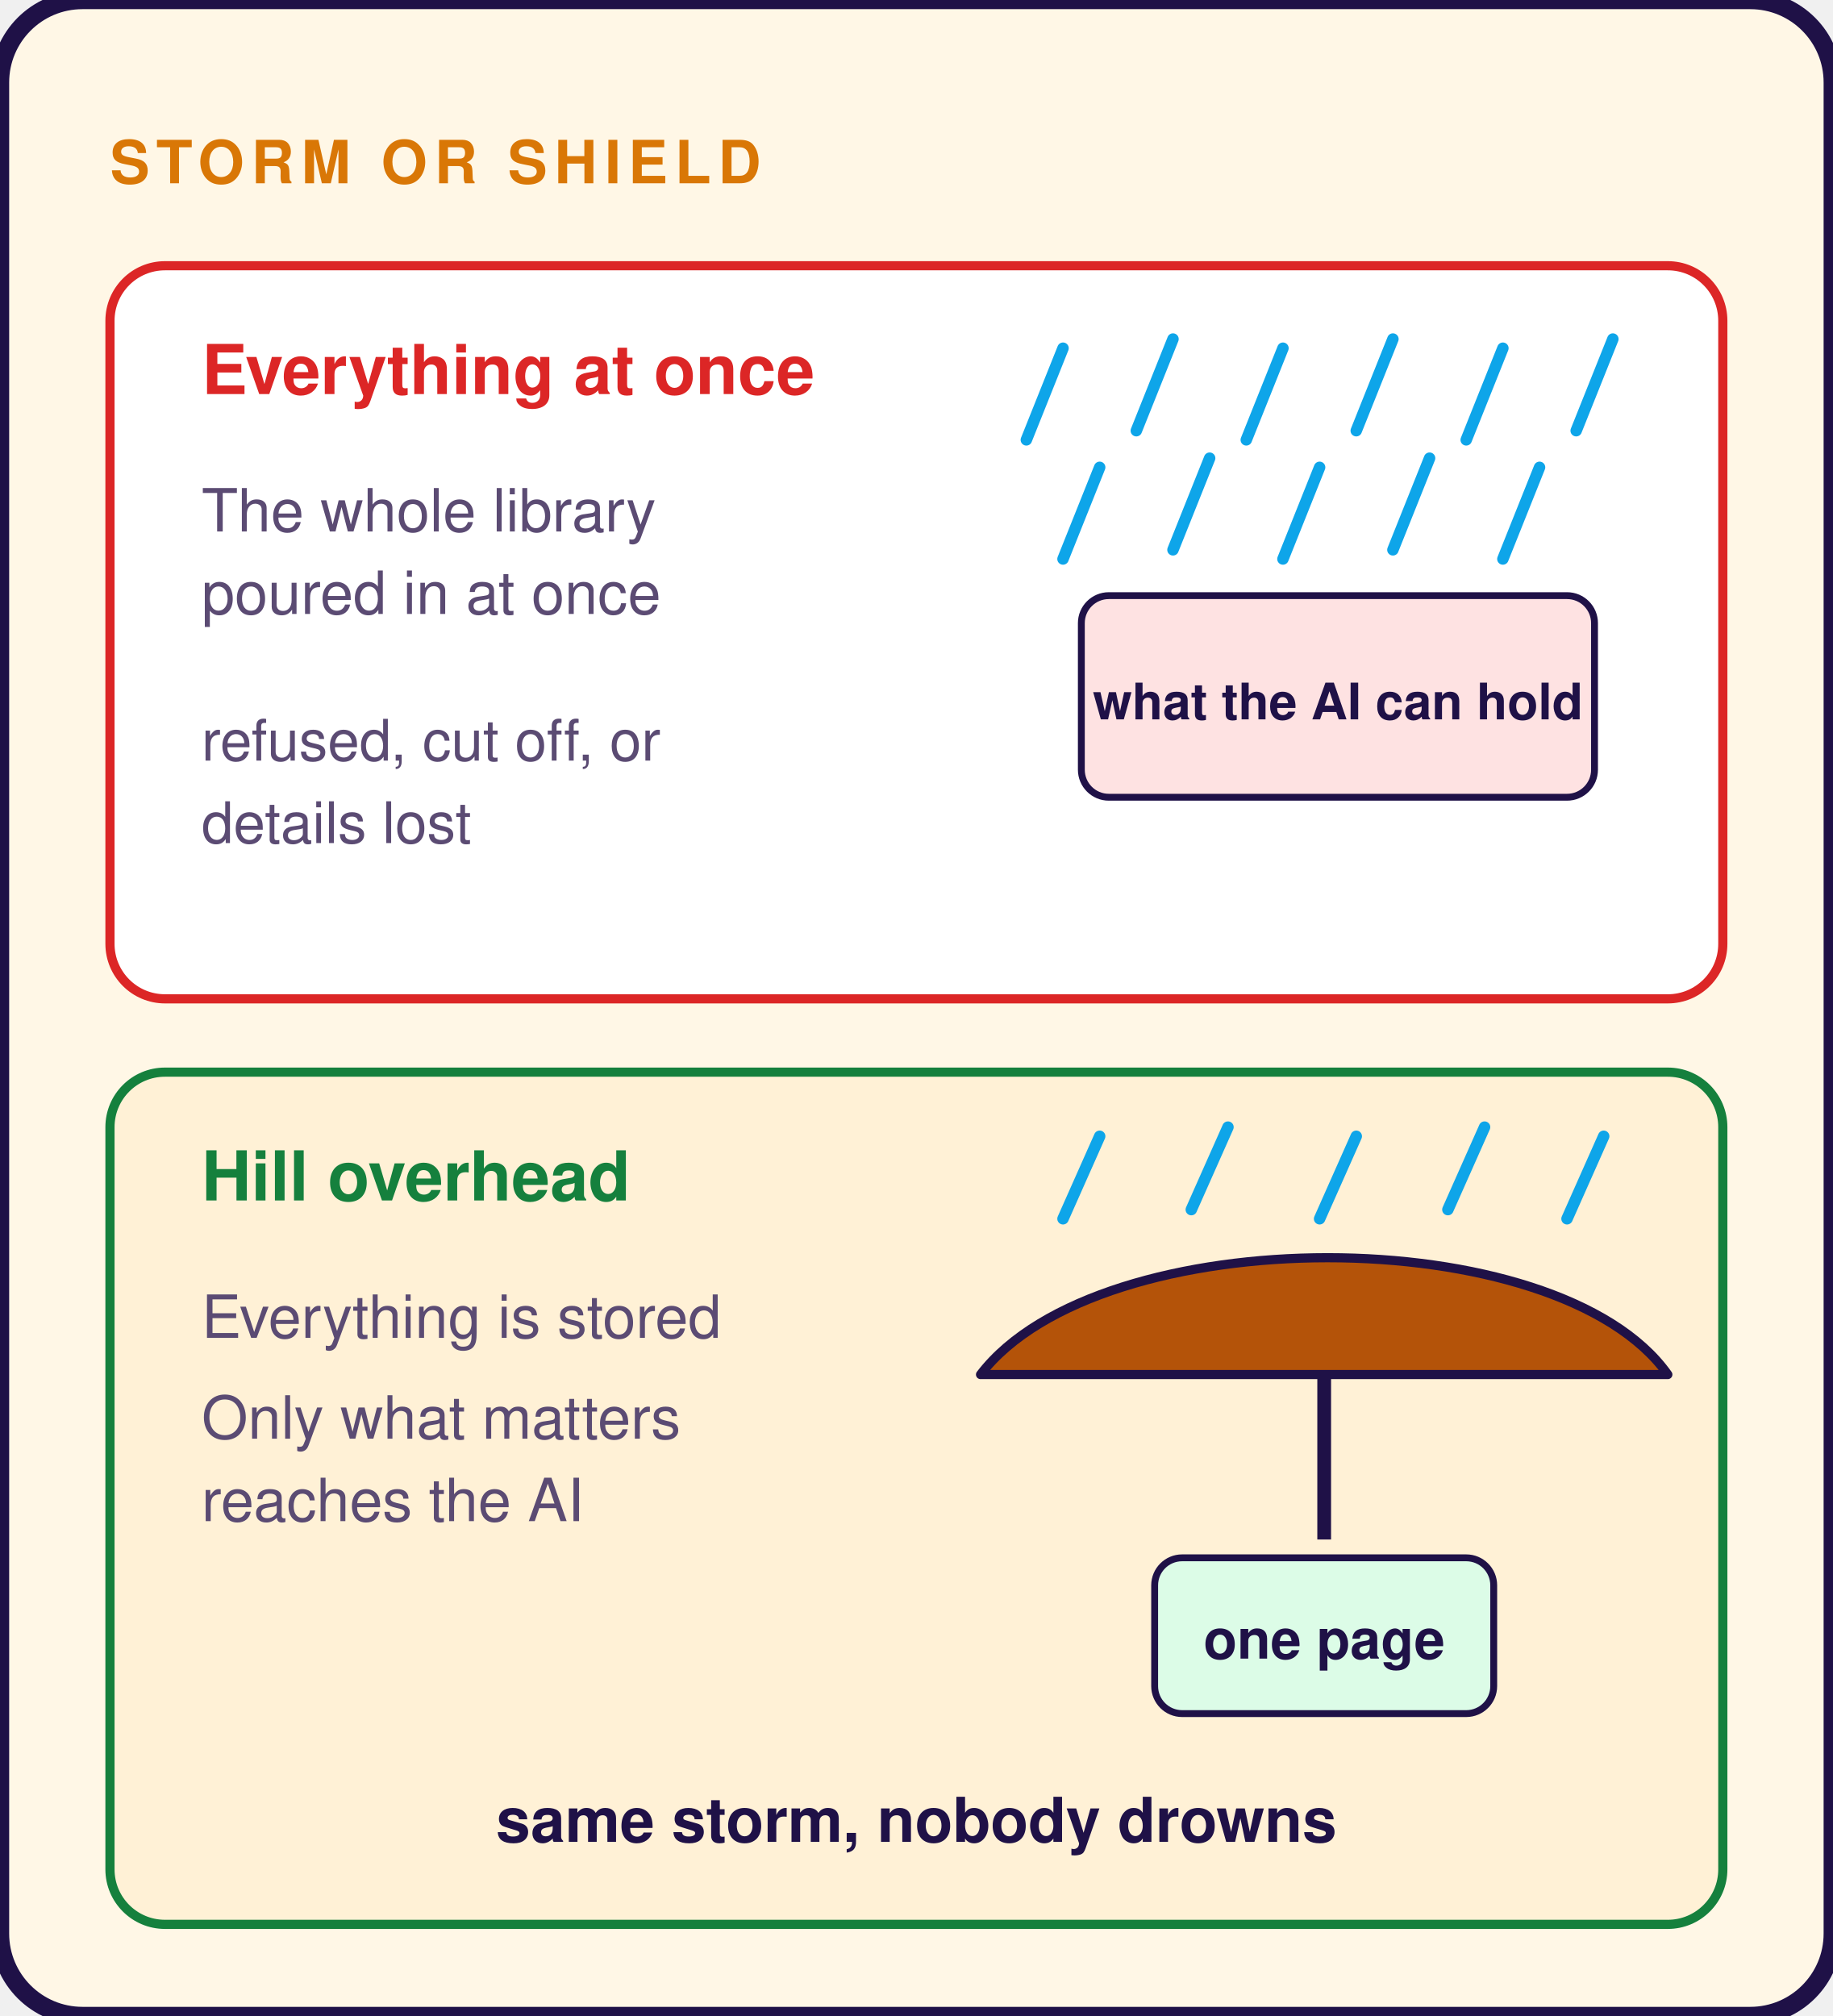
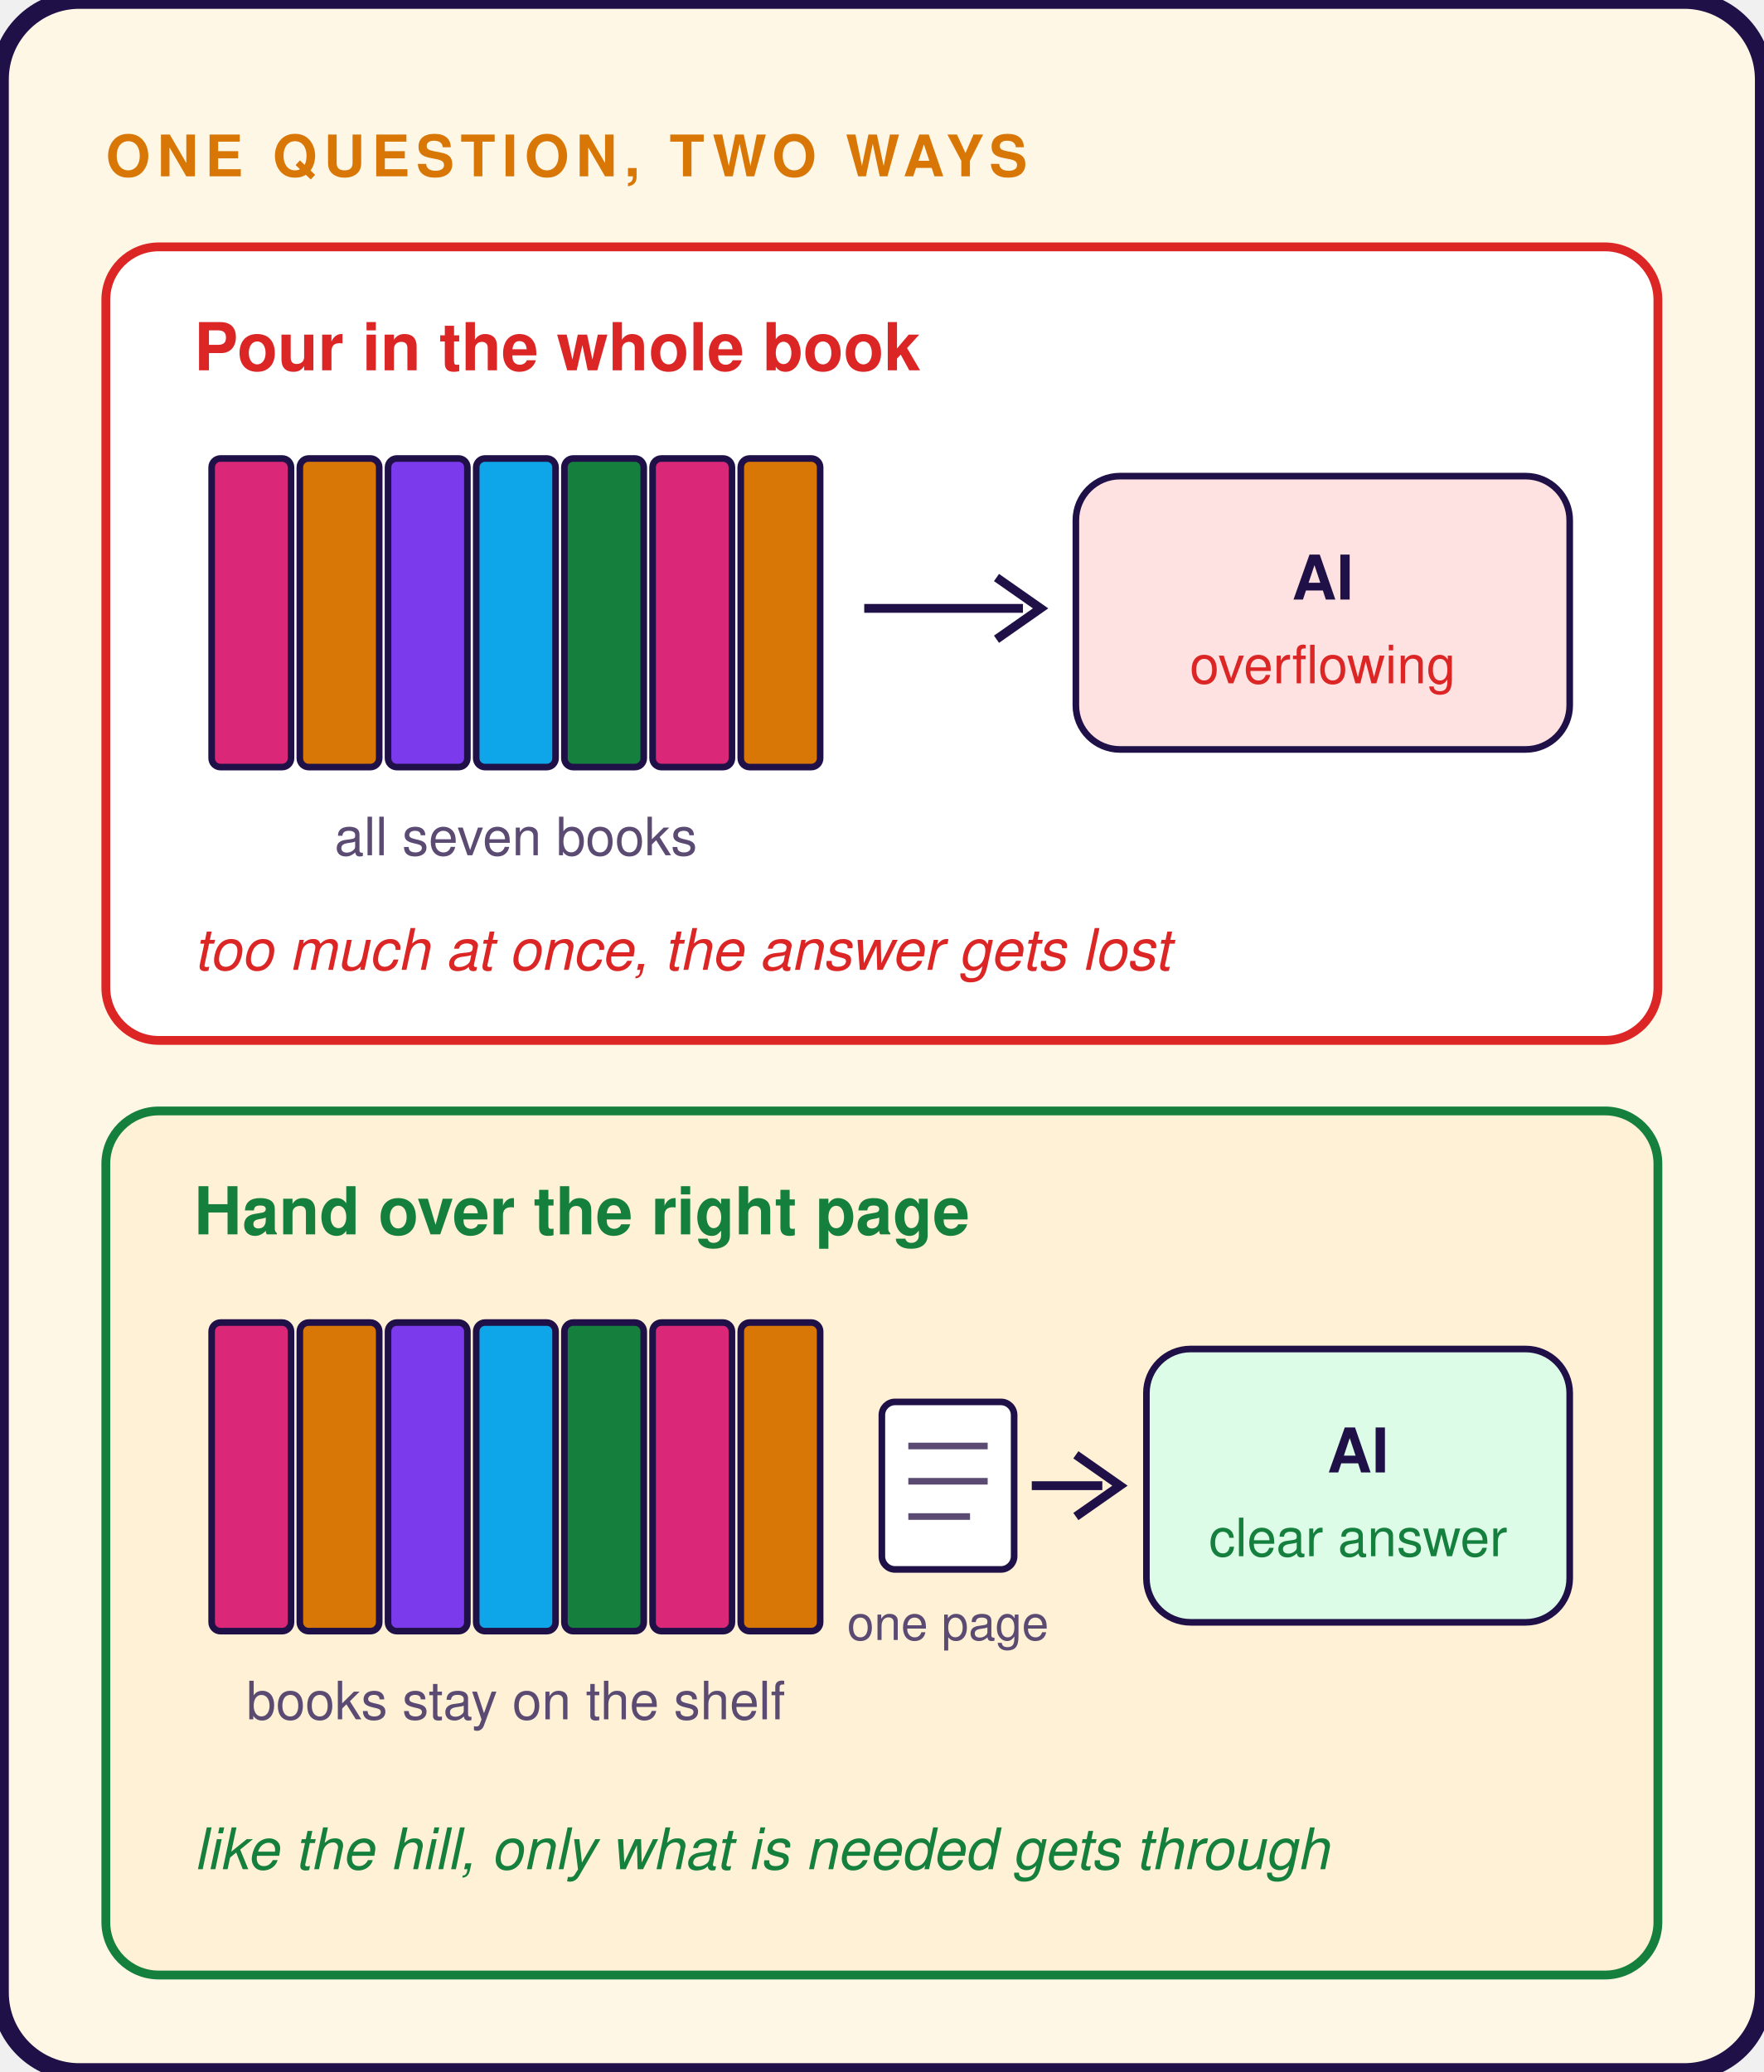
- <svg xmlns="http://www.w3.org/2000/svg" viewBox="0 0 400 440" font-family="Segoe UI, Helvetica, Arial, sans-serif">
-   <rect width="400" height="440" rx="18" fill="#FFF7E6" stroke="#1F1147" stroke-width="4" />
-   <text x="24" y="40" fill="#D97706" font-size="13" font-weight="700" letter-spacing="1.5">STORM OR SHIELD</text>
-   <rect x="24" y="58" width="352" height="160" rx="12" fill="#FFFFFF" stroke="#DC2626" stroke-width="2" />
-   <text x="44" y="86" fill="#DC2626" font-size="15" font-weight="700">Everything at once</text>
-   <g stroke="#0EA5E9" stroke-width="2.5" stroke-linecap="round">
-     <line x1="232" y1="76" x2="224" y2="96" />
-     <line x1="256" y1="74" x2="248" y2="94" />
-     <line x1="280" y1="76" x2="272" y2="96" />
-     <line x1="304" y1="74" x2="296" y2="94" />
-     <line x1="328" y1="76" x2="320" y2="96" />
-     <line x1="352" y1="74" x2="344" y2="94" />
-     <line x1="240" y1="102" x2="232" y2="122" />
-     <line x1="264" y1="100" x2="256" y2="120" />
-     <line x1="288" y1="102" x2="280" y2="122" />
-     <line x1="312" y1="100" x2="304" y2="120" />
-     <line x1="336" y1="102" x2="328" y2="122" />
+ <svg xmlns="http://www.w3.org/2000/svg" viewBox="0 0 400 470" font-family="Segoe UI, Helvetica, Arial, sans-serif">
+   <rect width="400" height="470" rx="18" fill="#FFF7E6" stroke="#1F1147" stroke-width="4" />
+   <text x="24" y="40" fill="#D97706" font-size="13" font-weight="700" letter-spacing="1.5">ONE QUESTION, TWO WAYS</text>
+   <rect x="24" y="56" width="352" height="180" rx="12" fill="#FFFFFF" stroke="#DC2626" stroke-width="2" />
+   <text x="44" y="84" fill="#DC2626" font-size="15" font-weight="700">Pour in the whole book</text>
+   <g stroke="#1F1147" stroke-width="1.5">
+     <rect x="48" y="104" width="18" height="70" rx="2" fill="#DB2777" />
+     <rect x="68" y="104" width="18" height="70" rx="2" fill="#D97706" />
+     <rect x="88" y="104" width="18" height="70" rx="2" fill="#7C3AED" />
+     <rect x="108" y="104" width="18" height="70" rx="2" fill="#0EA5E9" />
+     <rect x="128" y="104" width="18" height="70" rx="2" fill="#15803D" />
+     <rect x="148" y="104" width="18" height="70" rx="2" fill="#DB2777" />
+     <rect x="168" y="104" width="18" height="70" rx="2" fill="#D97706" />
  </g>
-   <rect x="236" y="130" width="112" height="44" rx="6" fill="#FEE2E2" stroke="#1F1147" stroke-width="1.5" />
-   <text x="292" y="157" text-anchor="middle" fill="#1F1147" font-size="11" font-weight="700">what the AI can hold</text>
-   <text x="44" y="116" fill="#5B4B73" font-size="13">The whole library</text>
-   <text x="44" y="134" fill="#5B4B73" font-size="13">poured in at once</text>
-   <text x="44" y="166" fill="#5B4B73" font-size="12.5">refused, cut off, or</text>
-   <text x="44" y="184" fill="#5B4B73" font-size="12.5">details lost</text>
-   <rect x="24" y="234" width="352" height="186" rx="12" fill="#FFF1D6" stroke="#15803D" stroke-width="2" />
-   <text x="44" y="262" fill="#15803D" font-size="15" font-weight="700">Hill overhead</text>
-   <g stroke="#0EA5E9" stroke-width="2.5" stroke-linecap="round">
-     <line x1="240" y1="248" x2="232" y2="266" />
-     <line x1="268" y1="246" x2="260" y2="264" />
-     <line x1="296" y1="248" x2="288" y2="266" />
-     <line x1="324" y1="246" x2="316" y2="264" />
-     <line x1="350" y1="248" x2="342" y2="266" />
+   <text x="117" y="194" text-anchor="middle" fill="#5B4B73" font-size="12">all seven books</text>
+   <path d="M196,138 L232,138" stroke="#1F1147" stroke-width="2" />
+   <path d="M226,131 L236,138 L226,145" fill="none" stroke="#1F1147" stroke-width="2" />
+   <rect x="244" y="108" width="112" height="62" rx="10" fill="#FEE2E2" stroke="#1F1147" stroke-width="1.5" />
+   <text x="300" y="136" text-anchor="middle" fill="#1F1147" font-size="14" font-weight="700">AI</text>
+   <text x="300" y="155" text-anchor="middle" fill="#DC2626" font-size="12">overflowing</text>
+   <text x="44" y="220" fill="#DC2626" font-size="13" font-style="italic">too much at once, the answer gets lost</text>
+   <rect x="24" y="252" width="352" height="196" rx="12" fill="#FFF1D6" stroke="#15803D" stroke-width="2" />
+   <text x="44" y="280" fill="#15803D" font-size="15" font-weight="700">Hand over the right page</text>
+   <g stroke="#1F1147" stroke-width="1.5">
+     <rect x="48" y="300" width="18" height="70" rx="2" fill="#DB2777" />
+     <rect x="68" y="300" width="18" height="70" rx="2" fill="#D97706" />
+     <rect x="88" y="300" width="18" height="70" rx="2" fill="#7C3AED" />
+     <rect x="108" y="300" width="18" height="70" rx="2" fill="#0EA5E9" />
+     <rect x="128" y="300" width="18" height="70" rx="2" fill="#15803D" />
+     <rect x="148" y="300" width="18" height="70" rx="2" fill="#DB2777" />
+     <rect x="168" y="300" width="18" height="70" rx="2" fill="#D97706" />
  </g>
-   <path d="M214,300 C240,266 340,266 364,300 Z" fill="#B45309" stroke="#1F1147" stroke-width="2" stroke-linejoin="round" />
-   <line x1="289" y1="300" x2="289" y2="336" stroke="#1F1147" stroke-width="3" />
-   <rect x="252" y="340" width="74" height="34" rx="6" fill="#DCFCE7" stroke="#1F1147" stroke-width="1.5" />
-   <text x="289" y="362" text-anchor="middle" fill="#1F1147" font-size="12" font-weight="700">one page</text>
-   <text x="44" y="292" fill="#5B4B73" font-size="13">Everything is stored</text>
-   <text x="44" y="314" fill="#5B4B73" font-size="13">Only what matters</text>
-   <text x="44" y="332" fill="#5B4B73" font-size="13">reaches the AI</text>
-   <text x="200" y="402" text-anchor="middle" fill="#1F1147" font-size="13.5" font-weight="700">same storm, nobody drowns</text>
+   <text x="117" y="390" text-anchor="middle" fill="#5B4B73" font-size="12">books stay on the shelf</text>
+   <rect x="200" y="318" width="30" height="38" rx="3" fill="#FFFFFF" stroke="#1F1147" stroke-width="1.5" />
+   <line x1="206" y1="328" x2="224" y2="328" stroke="#5B4B73" stroke-width="1.5" />
+   <line x1="206" y1="336" x2="224" y2="336" stroke="#5B4B73" stroke-width="1.5" />
+   <line x1="206" y1="344" x2="220" y2="344" stroke="#5B4B73" stroke-width="1.5" />
+   <text x="215" y="372" text-anchor="middle" fill="#5B4B73" font-size="11">one page</text>
+   <path d="M234,337 L250,337" stroke="#1F1147" stroke-width="2" />
+   <path d="M244,330 L254,337 L244,344" fill="none" stroke="#1F1147" stroke-width="2" />
+   <rect x="260" y="306" width="96" height="62" rx="10" fill="#DCFCE7" stroke="#1F1147" stroke-width="1.5" />
+   <text x="308" y="334" text-anchor="middle" fill="#1F1147" font-size="14" font-weight="700">AI</text>
+   <text x="308" y="353" text-anchor="middle" fill="#15803D" font-size="12">clear answer</text>
+   <text x="44" y="424" fill="#15803D" font-size="13" font-style="italic">like the hill, only what is needed gets through</text>
</svg>
